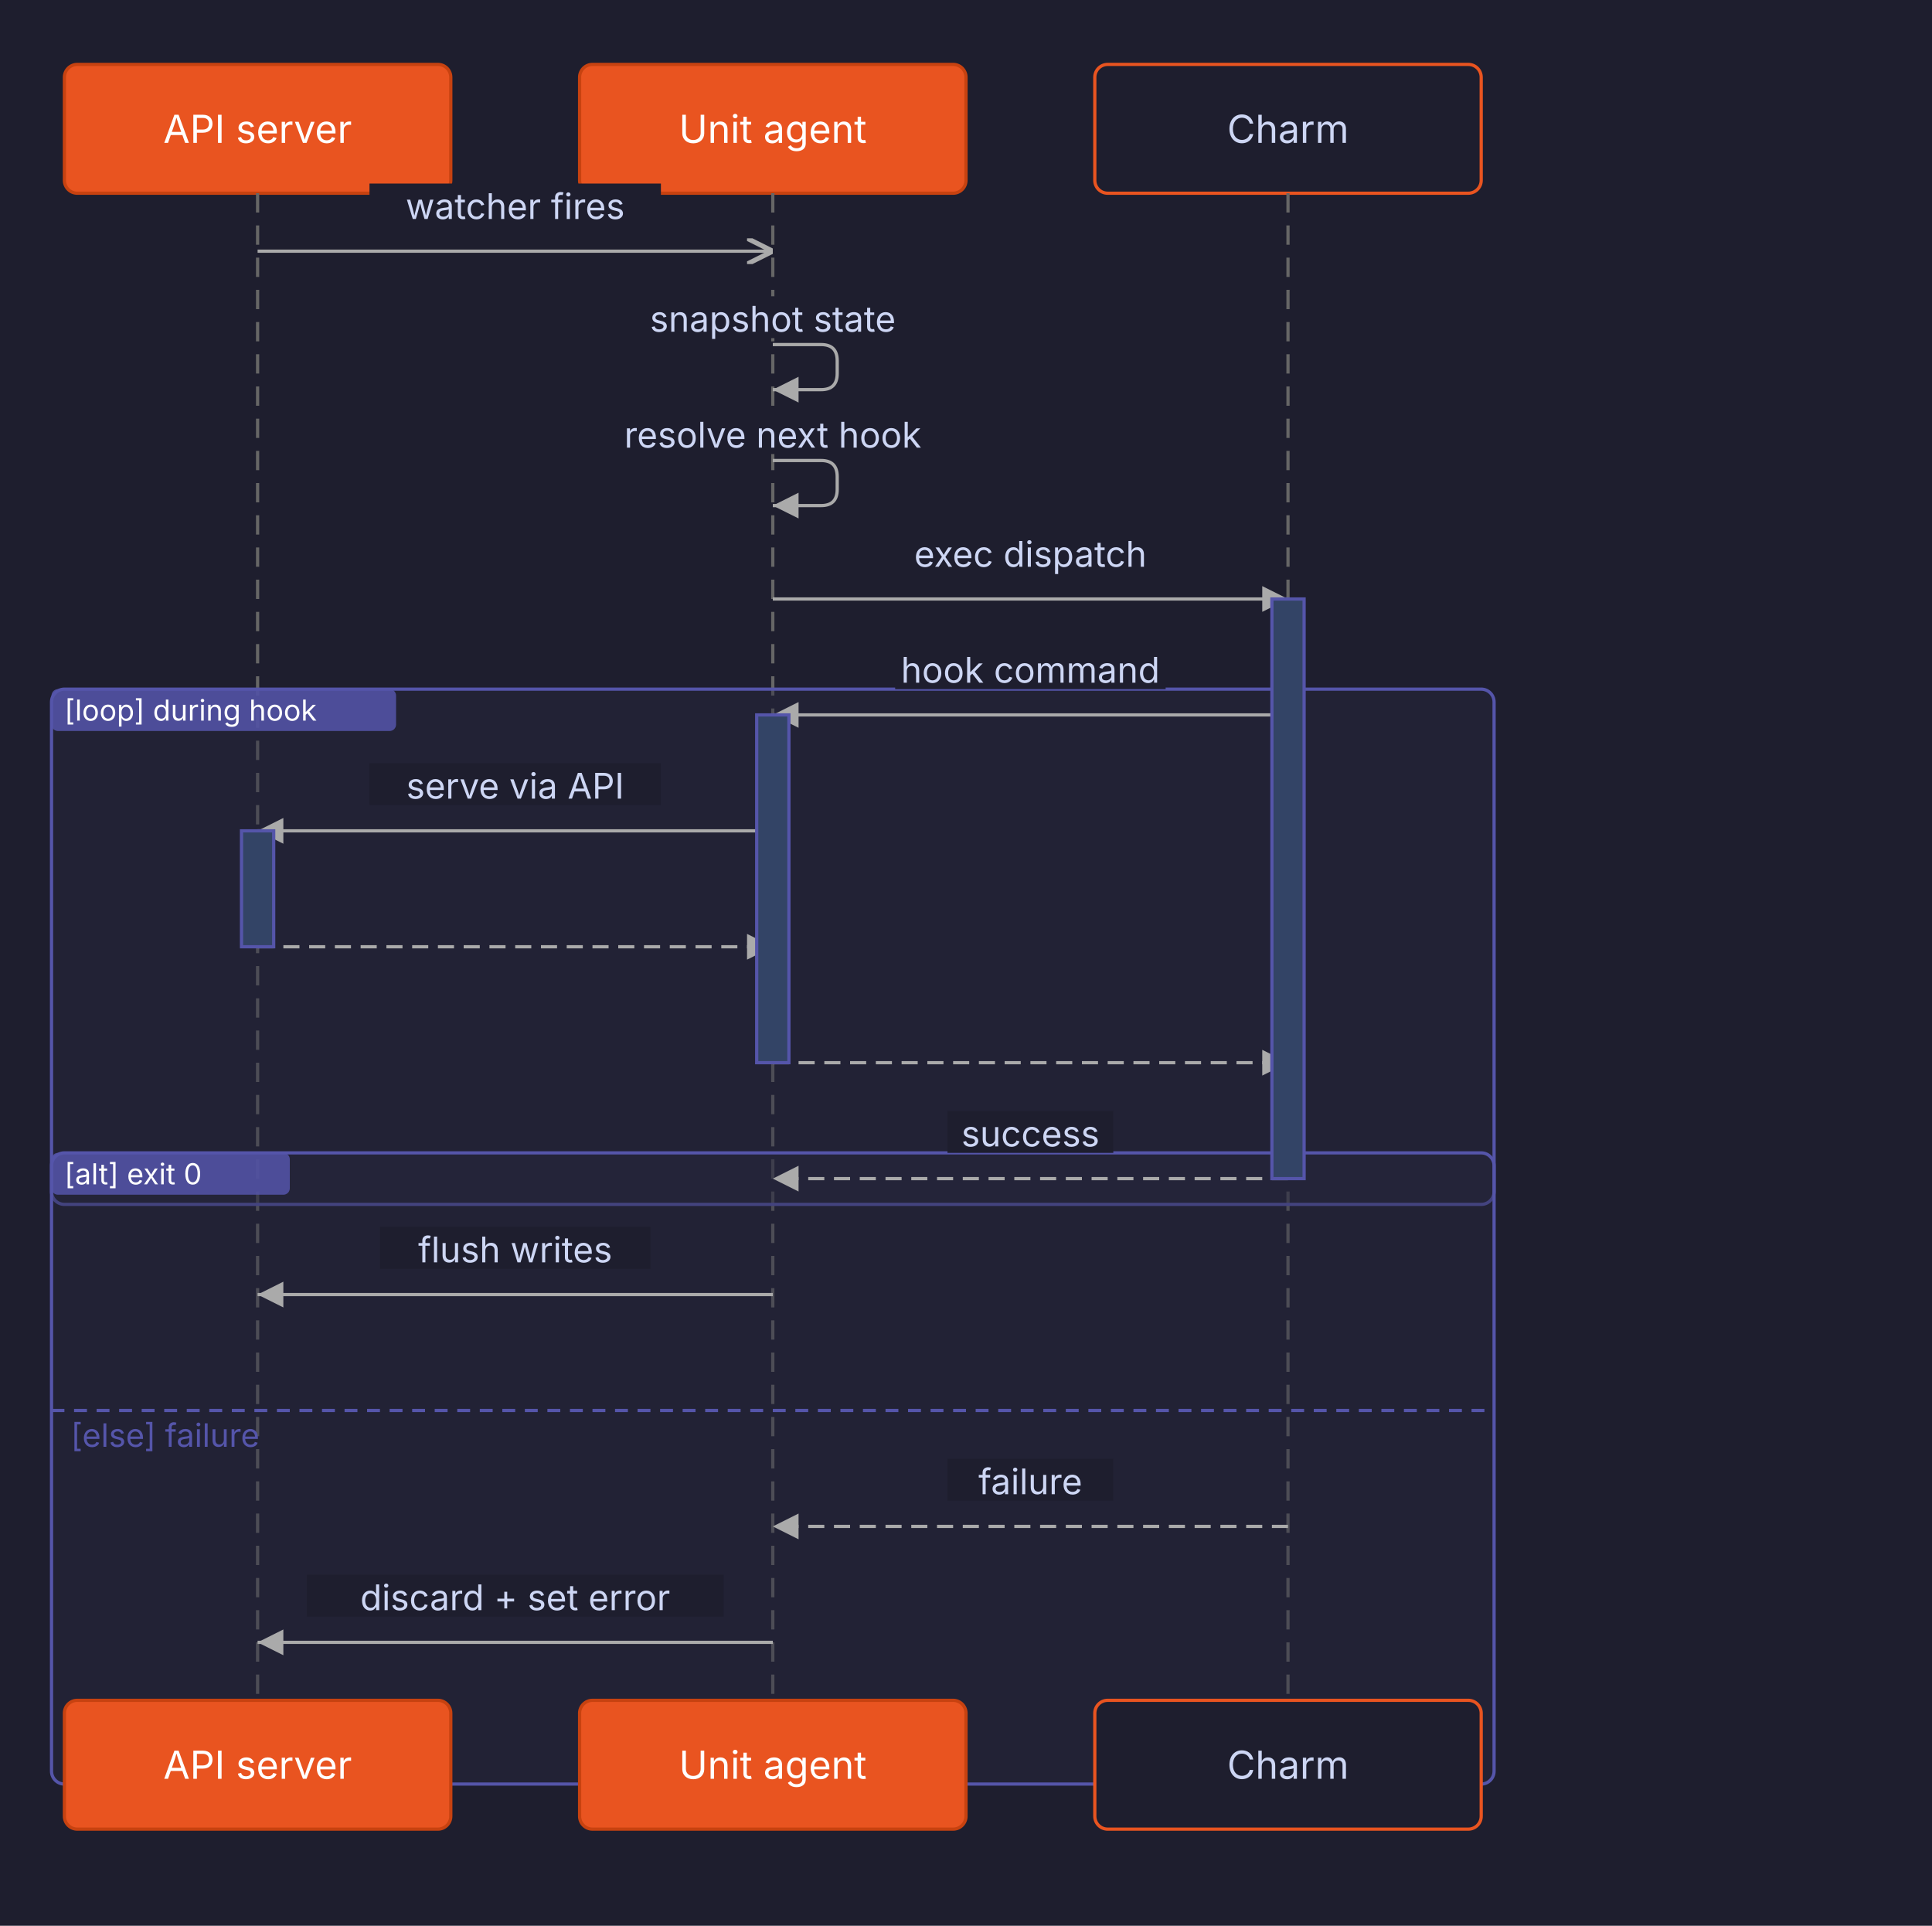
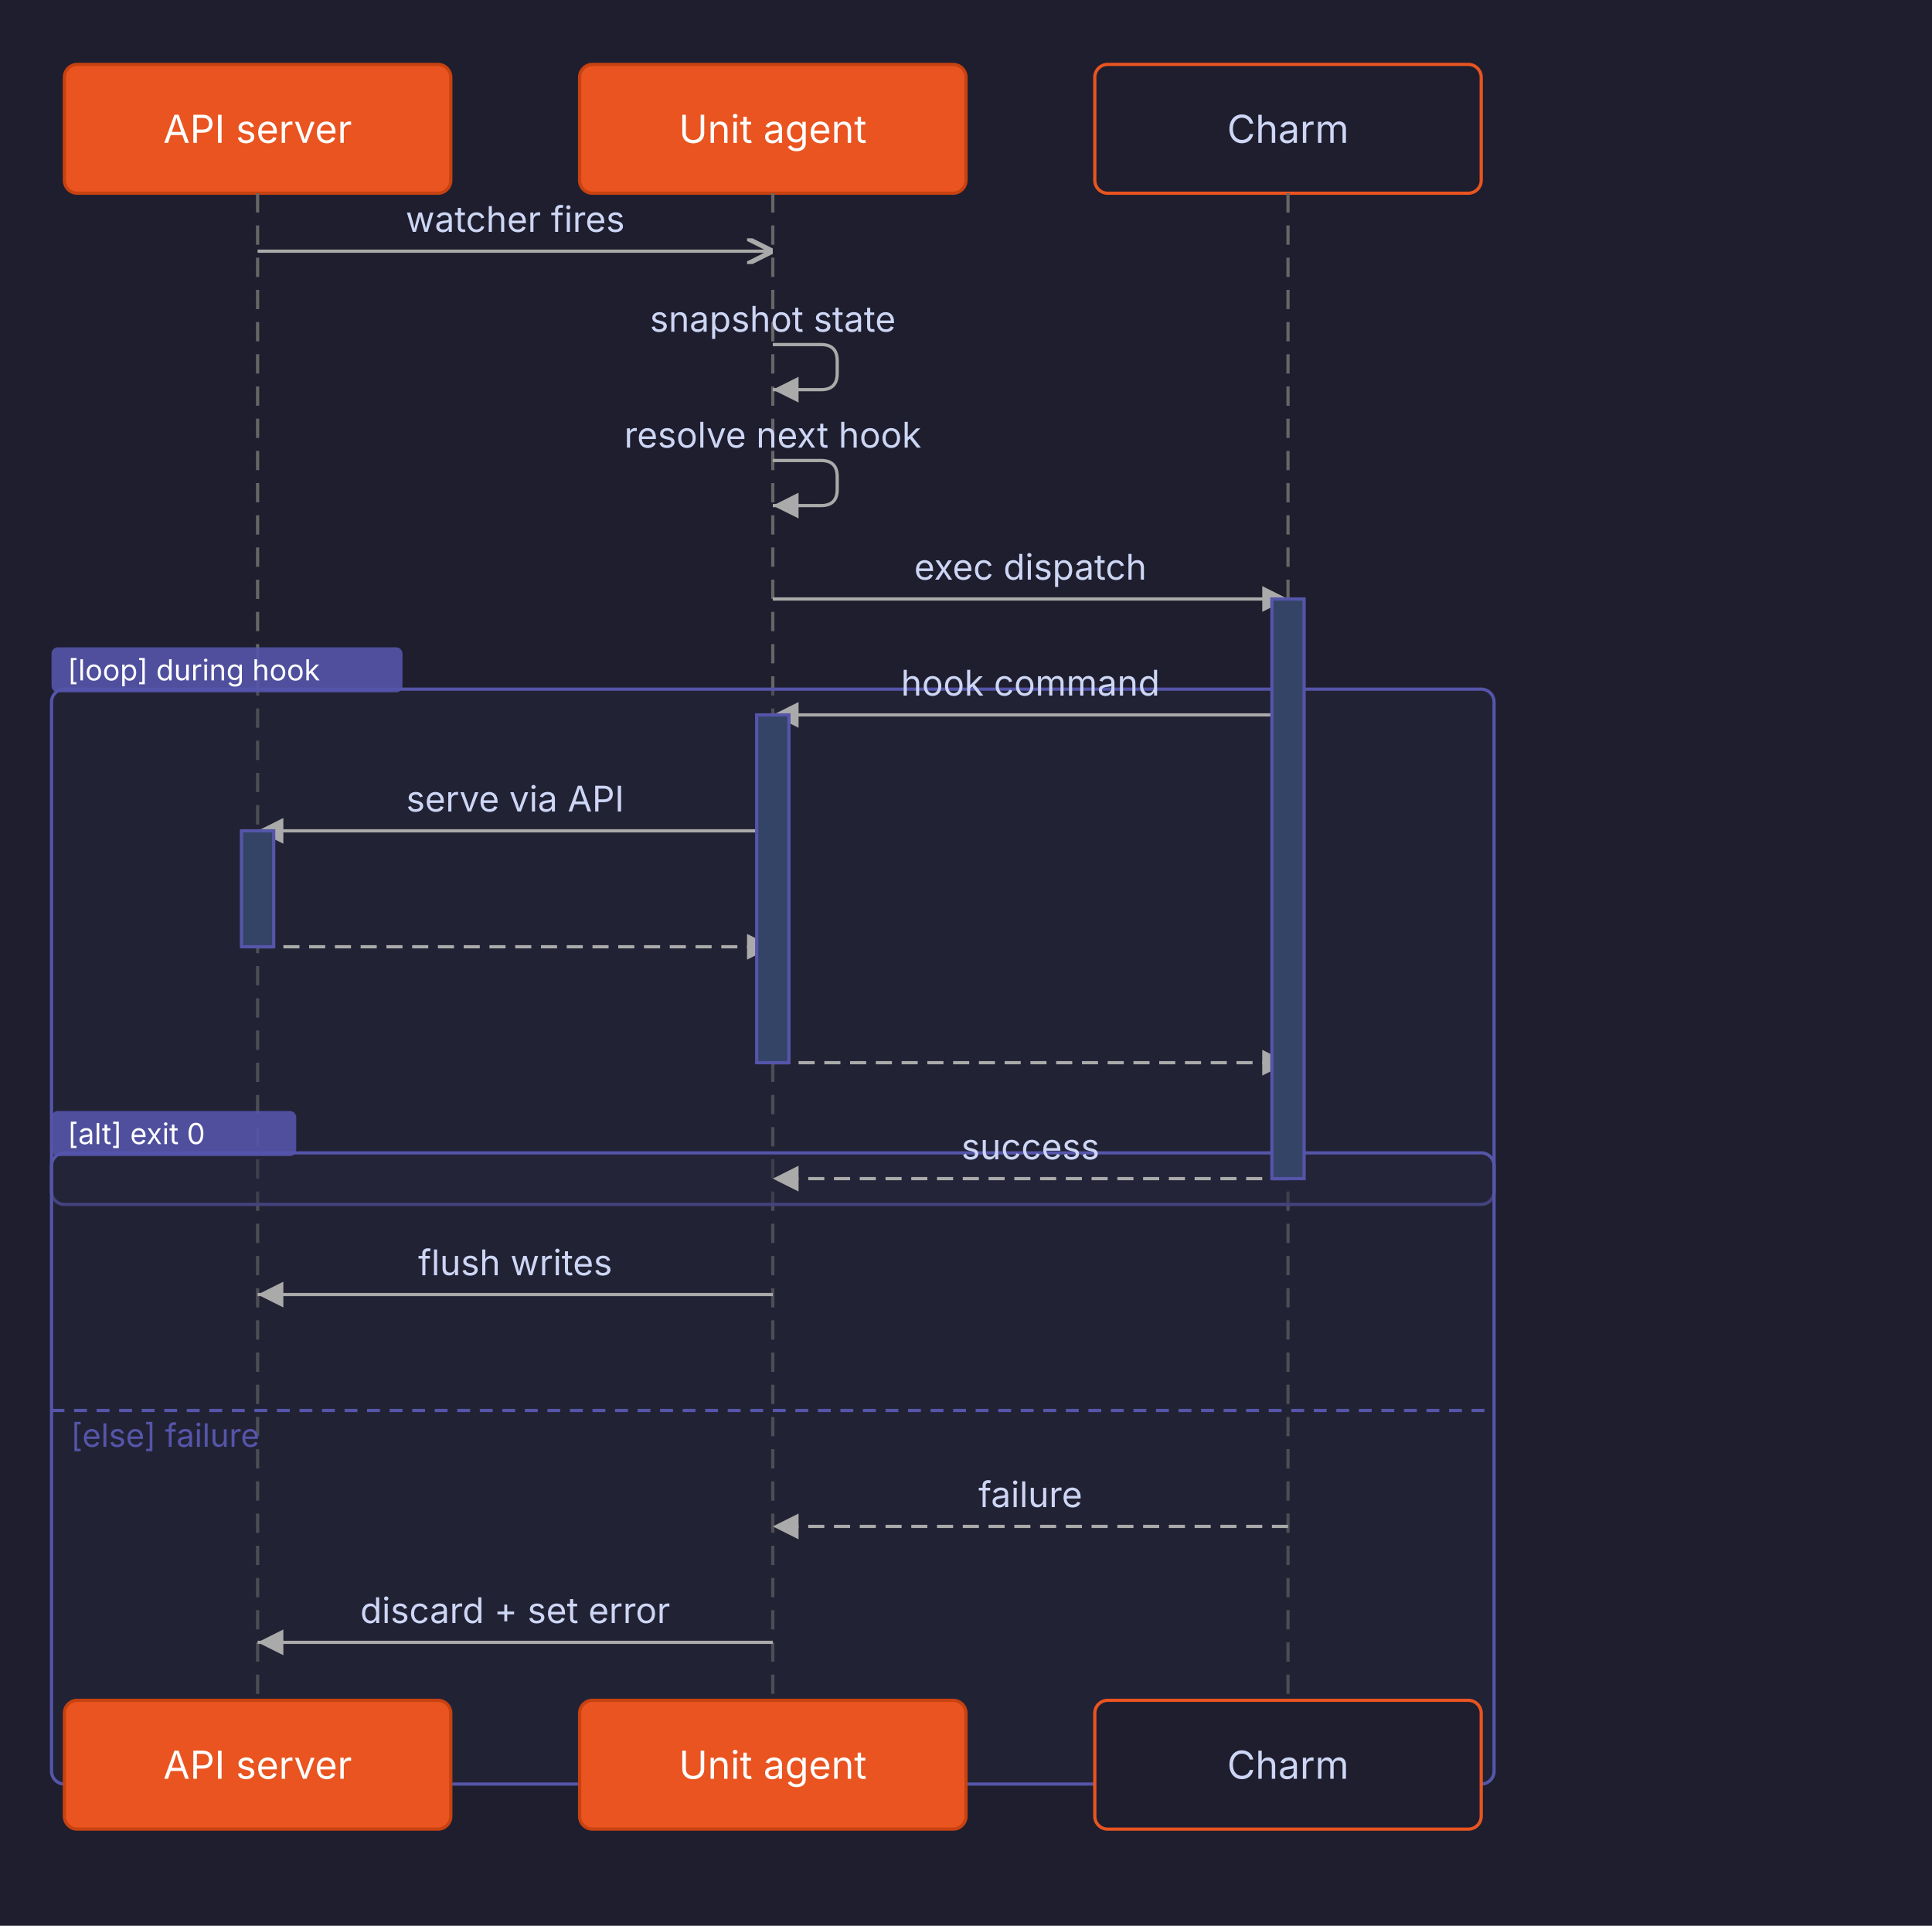
<svg xmlns="http://www.w3.org/2000/svg" width="600" height="598" viewBox="0 0 600 598">
  <defs>
    <marker markerWidth="8" markerHeight="8" viewBox="0 0 8 8" orient="auto" id="seq-arrow" refX="8" refY="4.0">
      <path d="M0,0 L8,4.0 L0,8 Z" fill="#AAAAAA" />
    </marker>
    <marker markerWidth="8" markerHeight="8" viewBox="0 0 8 8" orient="auto" id="seq-arrow-open" refX="8" refY="4.0">
      <path d="M0,0 L8,4.0 L0,8" fill="none" stroke="#AAAAAA" stroke-width="1.5" />
    </marker>
  </defs>
  <rect x="0" y="0" width="600" height="598" fill="#1E1E2E" />
  <g>
    <rect x="20.0" y="20" width="120" height="40" fill="#E95420" stroke="#C74210" stroke-width="1" rx="4" ry="4" />
    <text x="80.0" y="40.0" font-size="12" font-family="'Ubuntu Sans', Ubuntu, system-ui, -apple-system, sans-serif" fill="#FFFFFF" text-anchor="middle" dominant-baseline="central">API server</text>
    <path d="M80.0,60 L80.0,528" stroke="#666666" stroke-width="1" stroke-dasharray="6,4" />
    <rect x="180.0" y="20" width="120" height="40" fill="#E95420" stroke="#C74210" stroke-width="1" rx="4" ry="4" />
    <text x="240.0" y="40.0" font-size="12" font-family="'Ubuntu Sans', Ubuntu, system-ui, -apple-system, sans-serif" fill="#FFFFFF" text-anchor="middle" dominant-baseline="central">Unit agent</text>
    <path d="M240.0,60 L240.0,528" stroke="#666666" stroke-width="1" stroke-dasharray="6,4" />
    <rect x="340.0" y="20" width="120" height="40" fill="#1E1E2E" stroke="#E95420" stroke-width="1" rx="4" ry="4" />
    <text x="400.0" y="40.0" font-size="12" font-family="'Ubuntu Sans', Ubuntu, system-ui, -apple-system, sans-serif" fill="#CDD6F4" text-anchor="middle" dominant-baseline="central">Charm</text>
    <path d="M400.0,60 L400.0,528" stroke="#666666" stroke-width="1" stroke-dasharray="6,4" />
    <path d="M80.0,78.0 L240.0,78.0" stroke="#AAAAAA" stroke-width="1" marker-end="url(#seq-arrow-open)" />
-     <rect x="114.75" y="57.0" width="90.5" height="13" fill="#1E1E2E" stroke="none" fill-opacity="1" />
-     <text x="160.0" y="64.0" font-size="11" font-family="'Ubuntu Sans', Ubuntu, system-ui, -apple-system, sans-serif" fill="#CDD6F4" text-anchor="middle" dominant-baseline="central">watcher fires</text>
+     <text x="160.0" y="68.0" font-size="11" font-family="'Ubuntu Sans', Ubuntu, system-ui, -apple-system, sans-serif" fill="#CDD6F4" text-anchor="middle" dominant-baseline="central">watcher fires</text>
    <path d="M 240.0,107.0 L 255.0,107.0 Q 260.0,107.0 260.0,112.0 L 260.0,116.0 Q 260.0,121.0 255.0,121.0 L 240.0,121.0" fill="none" stroke="#AAAAAA" stroke-width="1" marker-end="url(#seq-arrow)" />
-     <rect x="191.5" y="92.0" width="97.0" height="13" fill="#1E1E2E" stroke="none" fill-opacity="1" />
    <text x="240.0" y="99.0" font-size="11" font-family="'Ubuntu Sans', Ubuntu, system-ui, -apple-system, sans-serif" fill="#CDD6F4" text-anchor="middle" dominant-baseline="central">snapshot state</text>
    <path d="M 240.0,143.0 L 255.0,143.0 Q 260.0,143.0 260.0,148.0 L 260.0,152.0 Q 260.0,157.0 255.0,157.0 L 240.0,157.0" fill="none" stroke="#AAAAAA" stroke-width="1" marker-end="url(#seq-arrow)" />
-     <rect x="181.75" y="128.0" width="116.5" height="13" fill="#1E1E2E" stroke="none" fill-opacity="1" />
    <text x="240.0" y="135.0" font-size="11" font-family="'Ubuntu Sans', Ubuntu, system-ui, -apple-system, sans-serif" fill="#CDD6F4" text-anchor="middle" dominant-baseline="central">resolve next hook</text>
    <path d="M240.0,186.0 L400.0,186.0" stroke="#AAAAAA" stroke-width="1" marker-end="url(#seq-arrow)" />
-     <rect x="274.75" y="165.0" width="90.5" height="13" fill="#1E1E2E" stroke="none" fill-opacity="1" />
-     <text x="320.0" y="172.0" font-size="11" font-family="'Ubuntu Sans', Ubuntu, system-ui, -apple-system, sans-serif" fill="#CDD6F4" text-anchor="middle" dominant-baseline="central">exec dispatch</text>
+     <text x="320.0" y="176.0" font-size="11" font-family="'Ubuntu Sans', Ubuntu, system-ui, -apple-system, sans-serif" fill="#CDD6F4" text-anchor="middle" dominant-baseline="central">exec dispatch</text>
    <rect x="16.0" y="214.0" width="448.0" height="160" fill="#2A2A40" stroke="#5555AA" stroke-width="1" rx="4" ry="4" fill-opacity="0.4" />
-     <rect x="16.0" y="214.0" width="107.0" height="13" fill="#5555AA" stroke="none" rx="2" ry="2" fill-opacity="0.85" />
-     <text x="20.0" y="220.5" font-size="9" font-family="'Ubuntu Sans', Ubuntu, system-ui, -apple-system, sans-serif" fill="#FFFFFF" dominant-baseline="central">[loop] during hook</text>
+     <rect x="16.0" y="201.0" width="109.0" height="14" fill="#5555AA" stroke="none" rx="2" ry="2" fill-opacity="0.9" />
+     <text x="21.0" y="208.0" font-size="9" font-family="'Ubuntu Sans', Ubuntu, system-ui, -apple-system, sans-serif" fill="#FFFFFF" dominant-baseline="central">[loop] during hook</text>
    <path d="M400.0,222.0 L240.0,222.0" stroke="#AAAAAA" stroke-width="1" marker-end="url(#seq-arrow)" />
-     <rect x="278.0" y="201.0" width="84.0" height="13" fill="#1E1E2E" stroke="none" fill-opacity="1" />
-     <text x="320.0" y="208.0" font-size="11" font-family="'Ubuntu Sans', Ubuntu, system-ui, -apple-system, sans-serif" fill="#CDD6F4" text-anchor="middle" dominant-baseline="central">hook command</text>
+     <text x="320.0" y="212.0" font-size="11" font-family="'Ubuntu Sans', Ubuntu, system-ui, -apple-system, sans-serif" fill="#CDD6F4" text-anchor="middle" dominant-baseline="central">hook command</text>
    <path d="M240.0,258.0 L80.0,258.0" stroke="#AAAAAA" stroke-width="1" marker-end="url(#seq-arrow)" />
-     <rect x="114.75" y="237.0" width="90.5" height="13" fill="#1E1E2E" stroke="none" fill-opacity="1" />
-     <text x="160.0" y="244.0" font-size="11" font-family="'Ubuntu Sans', Ubuntu, system-ui, -apple-system, sans-serif" fill="#CDD6F4" text-anchor="middle" dominant-baseline="central">serve via API</text>
+     <text x="160.0" y="248.0" font-size="11" font-family="'Ubuntu Sans', Ubuntu, system-ui, -apple-system, sans-serif" fill="#CDD6F4" text-anchor="middle" dominant-baseline="central">serve via API</text>
    <path d="M80.0,294.0 L240.0,294.0" stroke="#AAAAAA" stroke-width="1" marker-end="url(#seq-arrow)" stroke-dasharray="5,3" />
    <path d="M240.0,330.0 L400.0,330.0" stroke="#AAAAAA" stroke-width="1" marker-end="url(#seq-arrow)" stroke-dasharray="5,3" />
    <rect x="16.0" y="358.0" width="448.0" height="196" fill="#2A2A40" stroke="#5555AA" stroke-width="1" rx="4" ry="4" fill-opacity="0.4" />
-     <rect x="16.0" y="358.0" width="74.0" height="13" fill="#5555AA" stroke="none" rx="2" ry="2" fill-opacity="0.85" />
-     <text x="20.0" y="364.5" font-size="9" font-family="'Ubuntu Sans', Ubuntu, system-ui, -apple-system, sans-serif" fill="#FFFFFF" dominant-baseline="central">[alt] exit 0</text>
+     <rect x="16.0" y="345.0" width="76.0" height="14" fill="#5555AA" stroke="none" rx="2" ry="2" fill-opacity="0.9" />
+     <text x="21.0" y="352.0" font-size="9" font-family="'Ubuntu Sans', Ubuntu, system-ui, -apple-system, sans-serif" fill="#FFFFFF" dominant-baseline="central">[alt] exit 0</text>
    <path d="M400.0,366.0 L240.0,366.0" stroke="#AAAAAA" stroke-width="1" marker-end="url(#seq-arrow)" stroke-dasharray="5,3" />
-     <rect x="294.25" y="345.0" width="51.5" height="13" fill="#1E1E2E" stroke="none" fill-opacity="1" />
-     <text x="320.0" y="352.0" font-size="11" font-family="'Ubuntu Sans', Ubuntu, system-ui, -apple-system, sans-serif" fill="#CDD6F4" text-anchor="middle" dominant-baseline="central">success</text>
+     <text x="320.0" y="356.0" font-size="11" font-family="'Ubuntu Sans', Ubuntu, system-ui, -apple-system, sans-serif" fill="#CDD6F4" text-anchor="middle" dominant-baseline="central">success</text>
    <path d="M240.0,402.0 L80.0,402.0" stroke="#AAAAAA" stroke-width="1" marker-end="url(#seq-arrow)" />
-     <rect x="118.0" y="381.0" width="84.0" height="13" fill="#1E1E2E" stroke="none" fill-opacity="1" />
-     <text x="160.0" y="388.0" font-size="11" font-family="'Ubuntu Sans', Ubuntu, system-ui, -apple-system, sans-serif" fill="#CDD6F4" text-anchor="middle" dominant-baseline="central">flush writes</text>
+     <text x="160.0" y="392.0" font-size="11" font-family="'Ubuntu Sans', Ubuntu, system-ui, -apple-system, sans-serif" fill="#CDD6F4" text-anchor="middle" dominant-baseline="central">flush writes</text>
    <path d="M16.0,438.0 L464.0,438.0" stroke="#5555AA" stroke-width="1" stroke-dasharray="4,3" />
    <text x="22.0" y="442.0" font-size="10" font-family="'Ubuntu Sans', Ubuntu, system-ui, -apple-system, sans-serif" fill="#5555AA" dominant-baseline="hanging">[else] failure</text>
    <path d="M400.0,474.0 L240.0,474.0" stroke="#AAAAAA" stroke-width="1" marker-end="url(#seq-arrow)" stroke-dasharray="5,3" />
-     <rect x="294.25" y="453.0" width="51.5" height="13" fill="#1E1E2E" stroke="none" fill-opacity="1" />
-     <text x="320.0" y="460.0" font-size="11" font-family="'Ubuntu Sans', Ubuntu, system-ui, -apple-system, sans-serif" fill="#CDD6F4" text-anchor="middle" dominant-baseline="central">failure</text>
+     <text x="320.0" y="464.0" font-size="11" font-family="'Ubuntu Sans', Ubuntu, system-ui, -apple-system, sans-serif" fill="#CDD6F4" text-anchor="middle" dominant-baseline="central">failure</text>
    <path d="M240.0,510.0 L80.0,510.0" stroke="#AAAAAA" stroke-width="1" marker-end="url(#seq-arrow)" />
-     <rect x="95.25" y="489.0" width="129.5" height="13" fill="#1E1E2E" stroke="none" fill-opacity="1" />
-     <text x="160.0" y="496.0" font-size="11" font-family="'Ubuntu Sans', Ubuntu, system-ui, -apple-system, sans-serif" fill="#CDD6F4" text-anchor="middle" dominant-baseline="central">discard + set error</text>
+     <text x="160.0" y="500.0" font-size="11" font-family="'Ubuntu Sans', Ubuntu, system-ui, -apple-system, sans-serif" fill="#CDD6F4" text-anchor="middle" dominant-baseline="central">discard + set error</text>
    <rect x="20.0" y="528" width="120" height="40" fill="#E95420" stroke="#C74210" stroke-width="1" rx="4" ry="4" />
    <text x="80.0" y="548.0" font-size="12" font-family="'Ubuntu Sans', Ubuntu, system-ui, -apple-system, sans-serif" fill="#FFFFFF" text-anchor="middle" dominant-baseline="central">API server</text>
    <rect x="180.0" y="528" width="120" height="40" fill="#E95420" stroke="#C74210" stroke-width="1" rx="4" ry="4" />
    <text x="240.0" y="548.0" font-size="12" font-family="'Ubuntu Sans', Ubuntu, system-ui, -apple-system, sans-serif" fill="#FFFFFF" text-anchor="middle" dominant-baseline="central">Unit agent</text>
    <rect x="340.0" y="528" width="120" height="40" fill="#1E1E2E" stroke="#E95420" stroke-width="1" rx="4" ry="4" />
    <text x="400.0" y="548.0" font-size="12" font-family="'Ubuntu Sans', Ubuntu, system-ui, -apple-system, sans-serif" fill="#CDD6F4" text-anchor="middle" dominant-baseline="central">Charm</text>
    <g>
      <rect x="75.0" y="258.0" width="10" height="36.0" fill="#334466" stroke="#5555AA" stroke-width="1" />
      <rect x="235.0" y="222.0" width="10" height="108.0" fill="#334466" stroke="#5555AA" stroke-width="1" />
      <rect x="395.0" y="186.0" width="10" height="180.0" fill="#334466" stroke="#5555AA" stroke-width="1" />
    </g>
  </g>
</svg>
